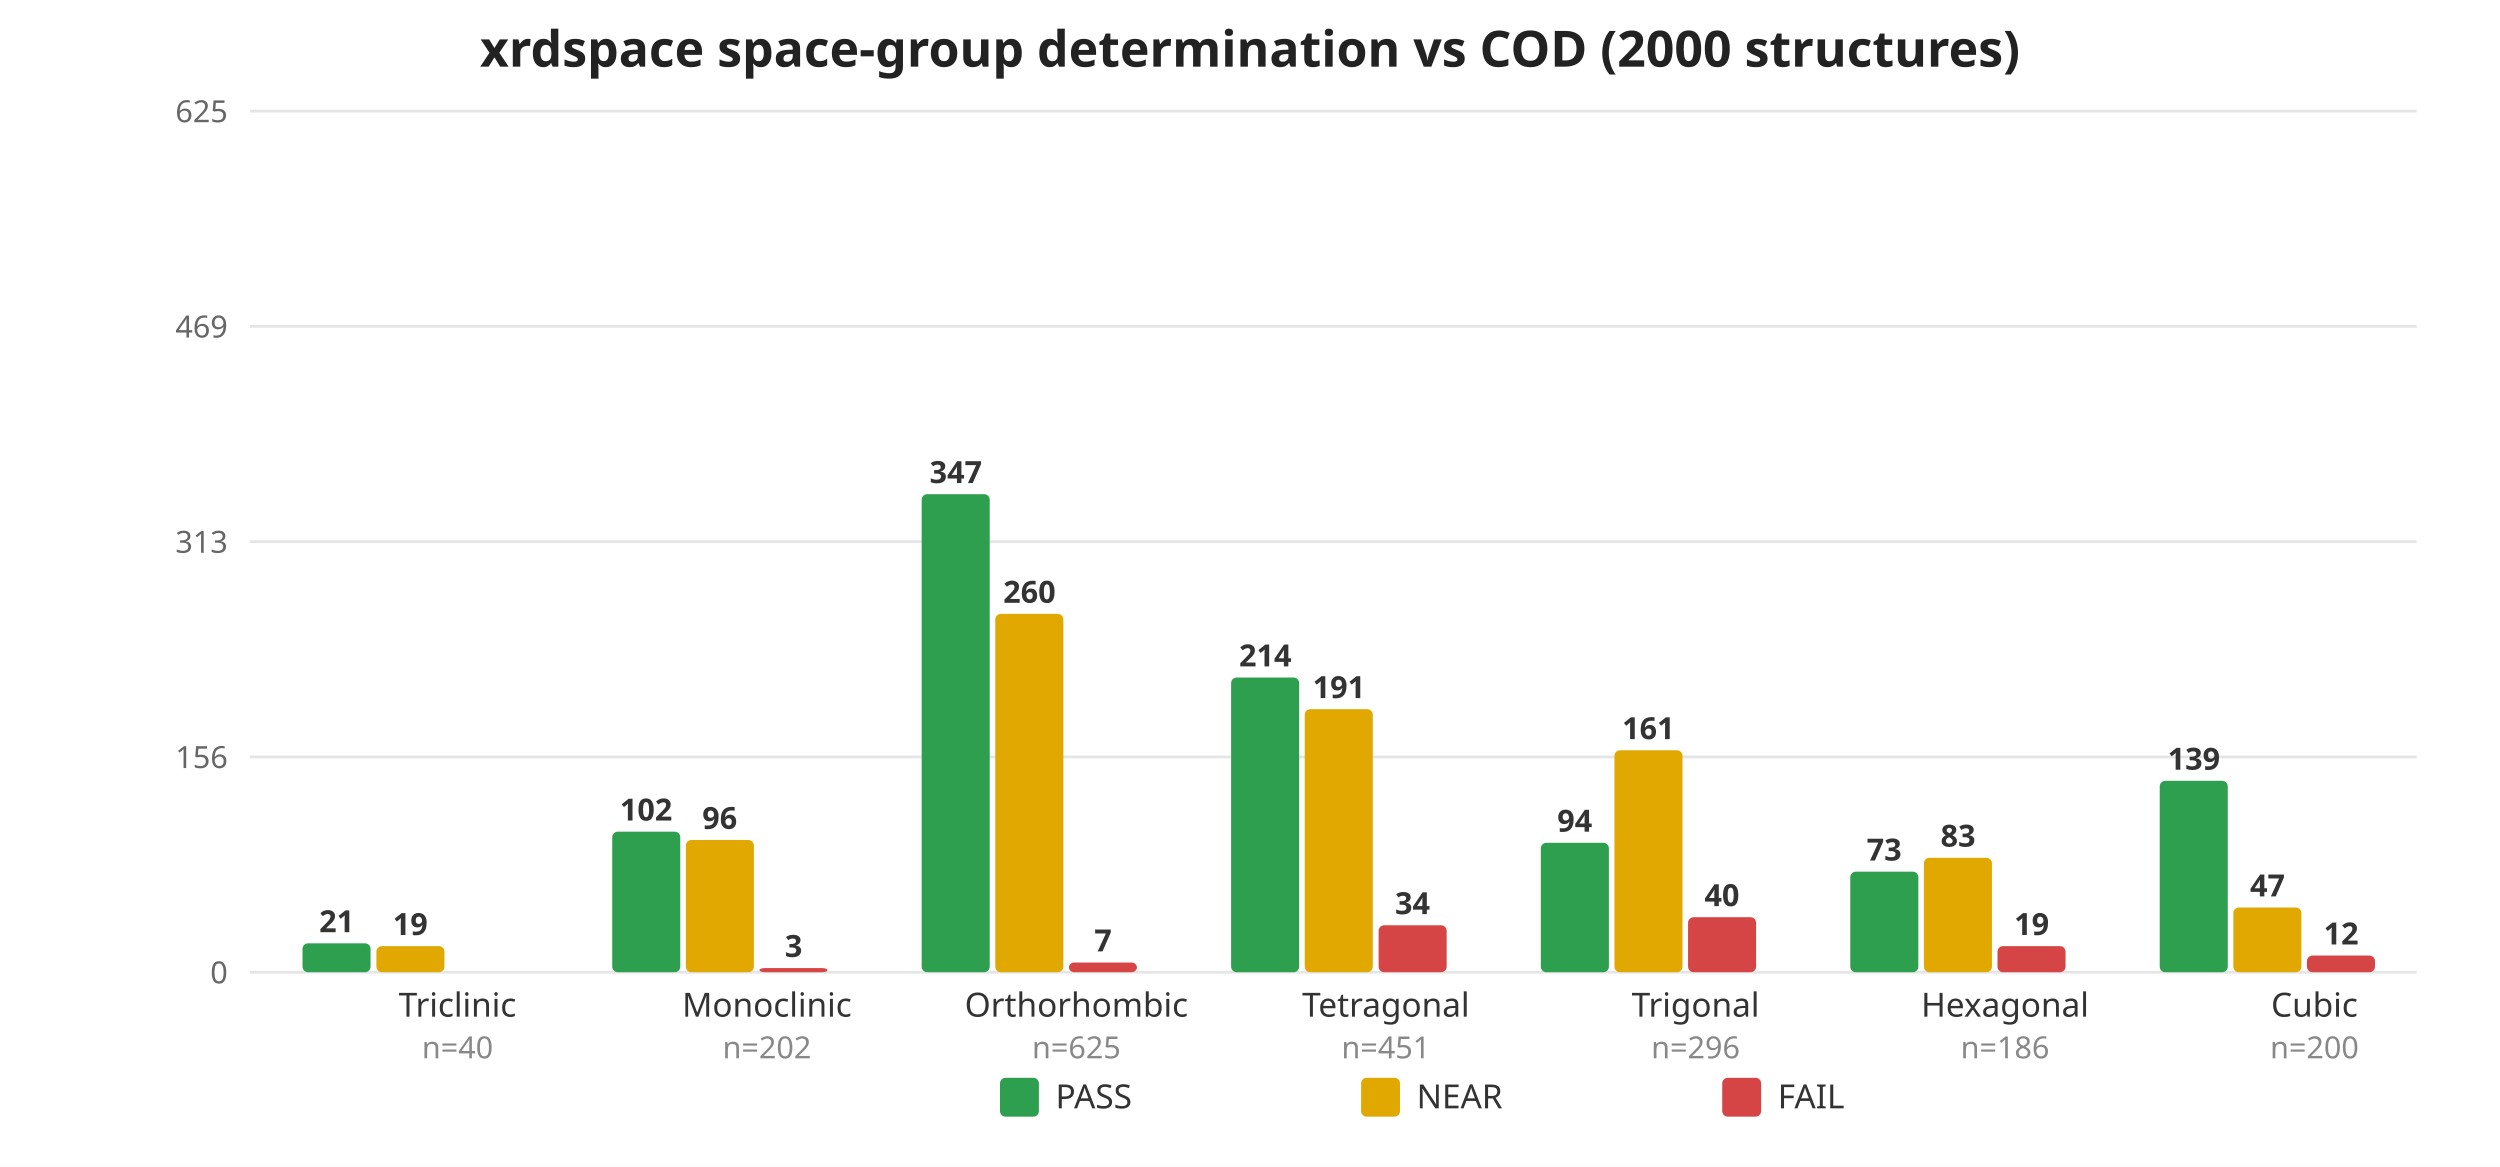
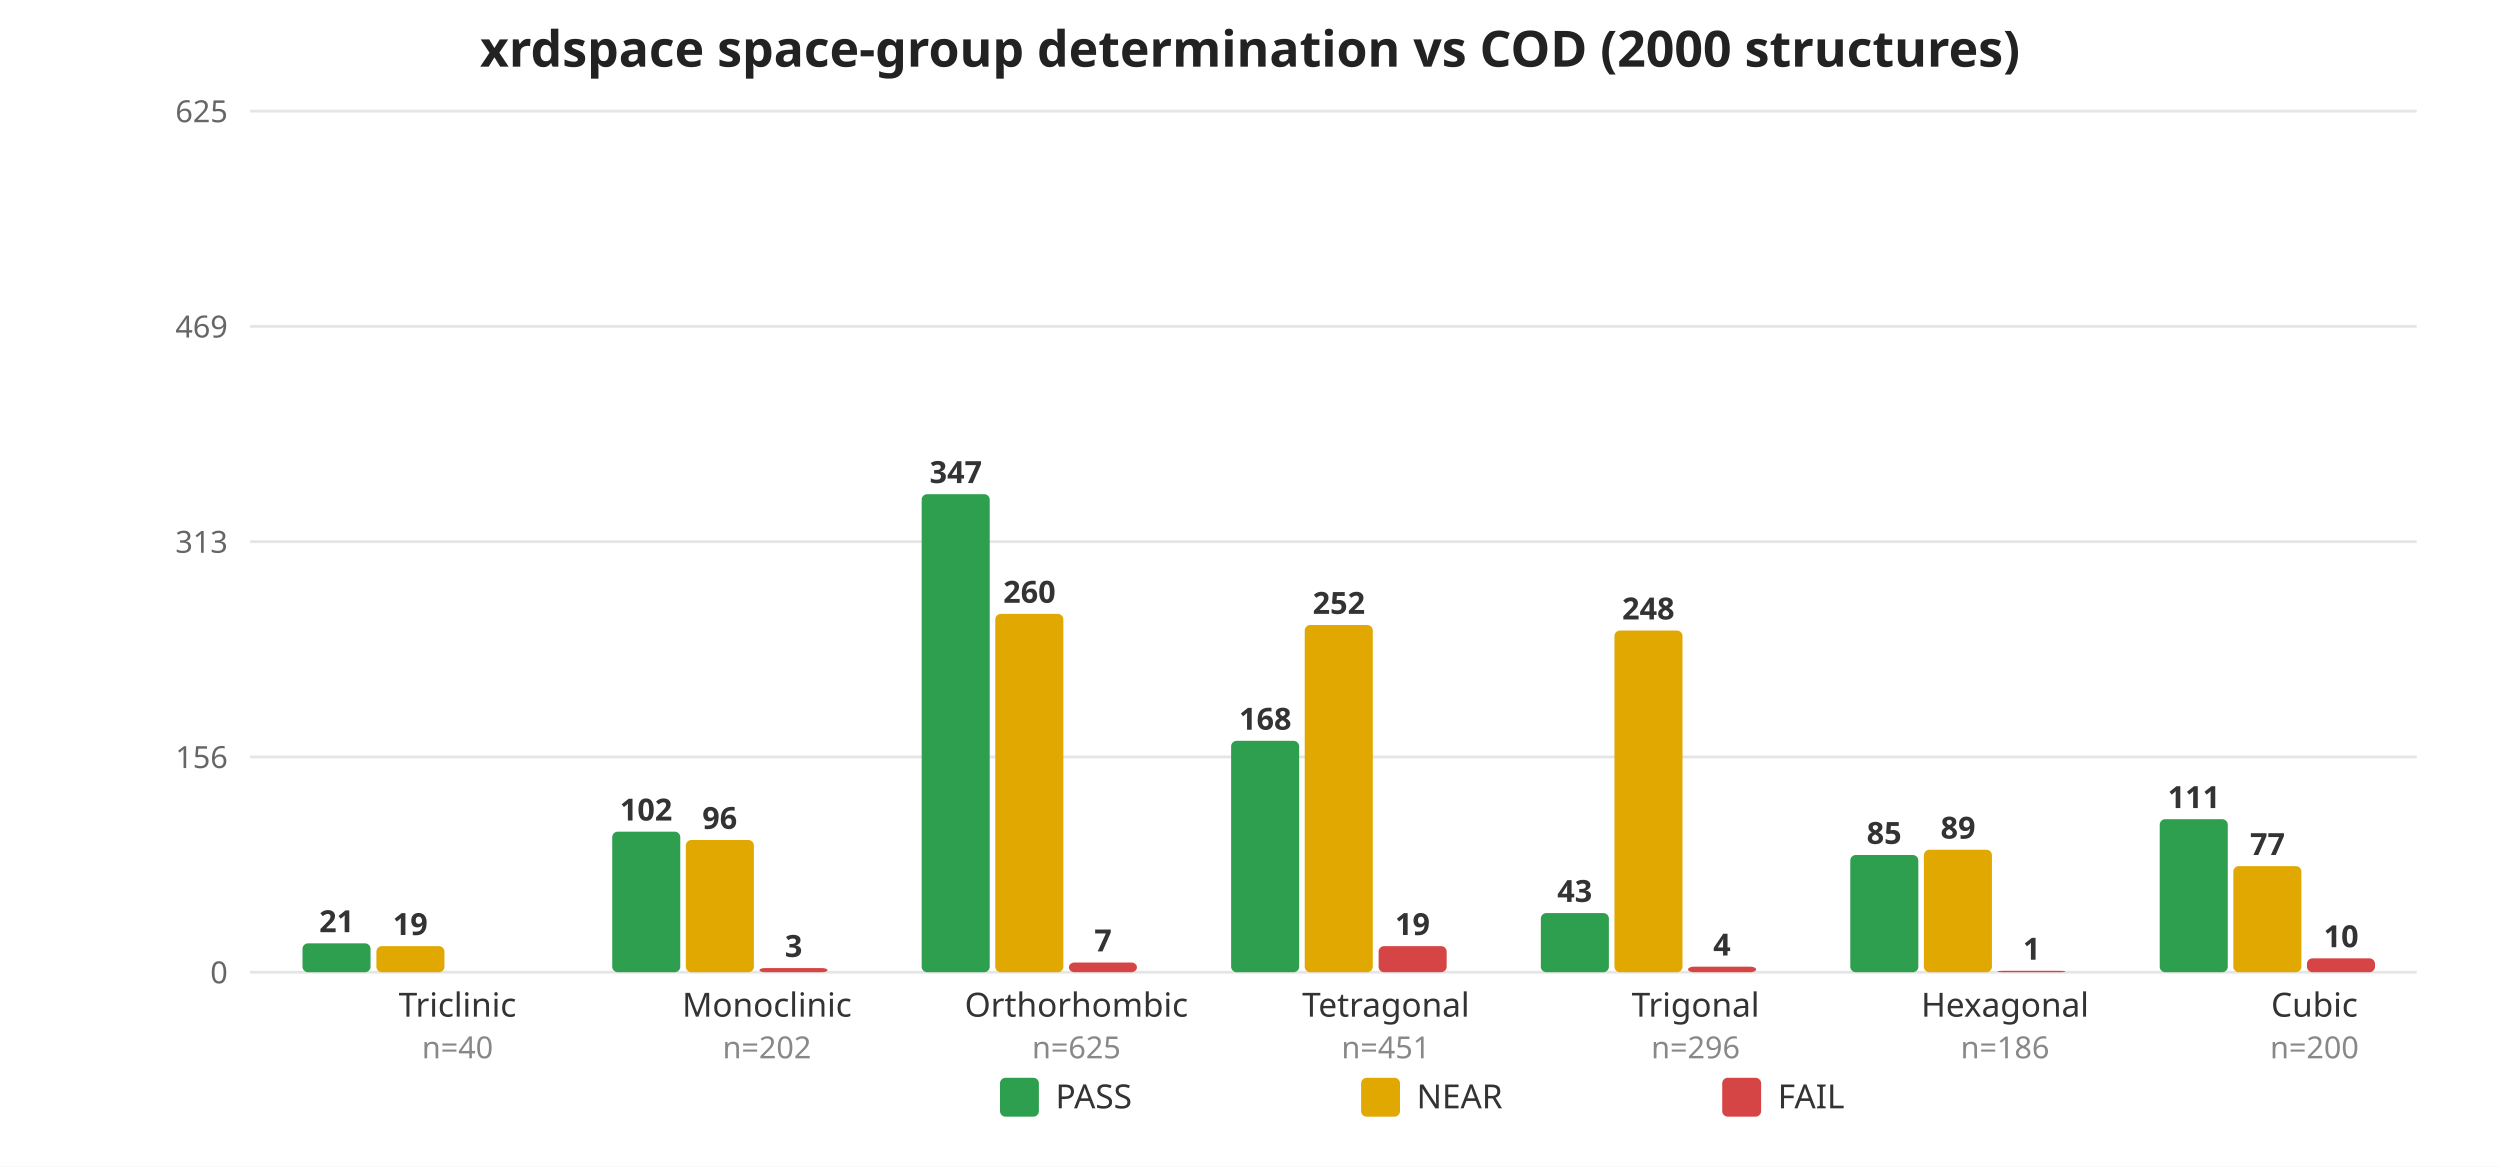
<svg xmlns="http://www.w3.org/2000/svg" width="900" height="420" viewBox="0 0 900 420" font-family="sans-serif">
  <rect x="0" y="0" width="900" height="420" fill="#ffffff" />
  <text x="450" y="24" text-anchor="middle" font-size="18" font-weight="bold" fill="#222">xrdspace space-group determination vs COD (2000 structures)</text>
  <line x1="90" y1="350" x2="870" y2="350" stroke="#e5e5e5" stroke-width="1" />
  <text x="82" y="354" text-anchor="end" font-size="11" fill="#666">0</text>
  <line x1="90" y1="272.5" x2="870" y2="272.5" stroke="#e5e5e5" stroke-width="1" />
  <text x="82" y="276.5" text-anchor="end" font-size="11" fill="#666">156</text>
  <line x1="90" y1="195" x2="870" y2="195" stroke="#e5e5e5" stroke-width="1" />
  <text x="82" y="199" text-anchor="end" font-size="11" fill="#666">313</text>
  <line x1="90" y1="117.5" x2="870" y2="117.5" stroke="#e5e5e5" stroke-width="1" />
  <text x="82" y="121.5" text-anchor="end" font-size="11" fill="#666">469</text>
  <line x1="90" y1="40" x2="870" y2="40" stroke="#e5e5e5" stroke-width="1" />
  <text x="82" y="44" text-anchor="end" font-size="11" fill="#666">625</text>
  <rect x="108.9" y="339.6" width="24.5" height="10.4" fill="#2e9e4f" rx="2" />
  <text x="121.2" y="335.6" text-anchor="middle" font-size="11" fill="#333" font-weight="bold">21</text>
  <rect x="135.5" y="340.6" width="24.5" height="9.4" fill="#e0a800" rx="2" />
  <text x="147.7" y="336.6" text-anchor="middle" font-size="11" fill="#333" font-weight="bold">19</text>
  <rect x="162.0" y="350.0" width="24.5" height="0.0" fill="#d64545" rx="2" />
  <text x="164.7" y="366" text-anchor="middle" font-size="12" fill="#333">Triclinic</text>
  <text x="164.7" y="381" text-anchor="middle" font-size="11" fill="#888">n=40</text>
  <rect x="220.4" y="299.4" width="24.5" height="50.6" fill="#2e9e4f" rx="2" />
  <text x="232.6" y="295.4" text-anchor="middle" font-size="11" fill="#333" font-weight="bold">102</text>
  <rect x="246.9" y="302.4" width="24.5" height="47.6" fill="#e0a800" rx="2" />
  <text x="259.1" y="298.4" text-anchor="middle" font-size="11" fill="#333" font-weight="bold">96</text>
  <rect x="273.4" y="348.5" width="24.5" height="1.5" fill="#d64545" rx="2" />
  <text x="285.7" y="344.5" text-anchor="middle" font-size="11" fill="#333" font-weight="bold">3</text>
  <text x="276.1" y="366" text-anchor="middle" font-size="12" fill="#333">Monoclinic</text>
  <text x="276.1" y="381" text-anchor="middle" font-size="11" fill="#888">n=202</text>
  <rect x="331.8" y="177.9" width="24.5" height="172.1" fill="#2e9e4f" rx="2" />
  <text x="344.1" y="173.9" text-anchor="middle" font-size="11" fill="#333" font-weight="bold">347</text>
  <rect x="358.3" y="221.0" width="24.5" height="129.0" fill="#e0a800" rx="2" />
  <text x="370.6" y="217.0" text-anchor="middle" font-size="11" fill="#333" font-weight="bold">260</text>
  <rect x="384.8" y="346.5" width="24.5" height="3.5" fill="#d64545" rx="2" />
  <text x="397.1" y="342.5" text-anchor="middle" font-size="11" fill="#333" font-weight="bold">7</text>
  <text x="387.5" y="366" text-anchor="middle" font-size="12" fill="#333">Orthorhombic</text>
  <text x="387.5" y="381" text-anchor="middle" font-size="11" fill="#888">n=625</text>
-   <rect x="443.2" y="243.9" width="24.5" height="106.1" fill="#2e9e4f" rx="2" />
-   <text x="455.5" y="239.9" text-anchor="middle" font-size="11" fill="#333" font-weight="bold">214</text>
-   <rect x="469.7" y="255.3" width="24.5" height="94.7" fill="#e0a800" rx="2" />
-   <text x="482.0" y="251.3" text-anchor="middle" font-size="11" fill="#333" font-weight="bold">191</text>
-   <rect x="496.3" y="333.1" width="24.5" height="16.9" fill="#d64545" rx="2" />
-   <text x="508.5" y="329.1" text-anchor="middle" font-size="11" fill="#333" font-weight="bold">34</text>
+   <rect x="443.2" y="266.7" width="24.5" height="83.3" fill="#2e9e4f" rx="2" />
+   <text x="455.5" y="262.7" text-anchor="middle" font-size="11" fill="#333" font-weight="bold">168</text>
+   <rect x="469.7" y="225.0" width="24.5" height="125.0" fill="#e0a800" rx="2" />
+   <text x="482.0" y="221.0" text-anchor="middle" font-size="11" fill="#333" font-weight="bold">252</text>
+   <rect x="496.3" y="340.6" width="24.5" height="9.4" fill="#d64545" rx="2" />
+   <text x="508.5" y="336.6" text-anchor="middle" font-size="11" fill="#333" font-weight="bold">19</text>
  <text x="498.9" y="366" text-anchor="middle" font-size="12" fill="#333">Tetragonal</text>
  <text x="498.9" y="381" text-anchor="middle" font-size="11" fill="#888">n=451</text>
-   <rect x="554.7" y="303.4" width="24.5" height="46.6" fill="#2e9e4f" rx="2" />
-   <text x="566.9" y="299.4" text-anchor="middle" font-size="11" fill="#333" font-weight="bold">94</text>
-   <rect x="581.2" y="270.1" width="24.5" height="79.9" fill="#e0a800" rx="2" />
-   <text x="593.4" y="266.1" text-anchor="middle" font-size="11" fill="#333" font-weight="bold">161</text>
-   <rect x="607.7" y="330.2" width="24.5" height="19.8" fill="#d64545" rx="2" />
-   <text x="619.9" y="326.2" text-anchor="middle" font-size="11" fill="#333" font-weight="bold">40</text>
+   <rect x="554.7" y="328.7" width="24.5" height="21.3" fill="#2e9e4f" rx="2" />
+   <text x="566.9" y="324.7" text-anchor="middle" font-size="11" fill="#333" font-weight="bold">43</text>
+   <rect x="581.2" y="227.0" width="24.5" height="123.0" fill="#e0a800" rx="2" />
+   <text x="593.4" y="223.0" text-anchor="middle" font-size="11" fill="#333" font-weight="bold">248</text>
+   <rect x="607.7" y="348.0" width="24.5" height="2.0" fill="#d64545" rx="2" />
+   <text x="619.9" y="344.0" text-anchor="middle" font-size="11" fill="#333" font-weight="bold">4</text>
  <text x="610.4" y="366" text-anchor="middle" font-size="12" fill="#333">Trigonal</text>
  <text x="610.4" y="381" text-anchor="middle" font-size="11" fill="#888">n=296</text>
-   <rect x="666.1" y="313.8" width="24.5" height="36.2" fill="#2e9e4f" rx="2" />
-   <text x="678.3" y="309.8" text-anchor="middle" font-size="11" fill="#333" font-weight="bold">73</text>
-   <rect x="692.6" y="308.8" width="24.5" height="41.2" fill="#e0a800" rx="2" />
-   <text x="704.9" y="304.8" text-anchor="middle" font-size="11" fill="#333" font-weight="bold">83</text>
-   <rect x="719.1" y="340.6" width="24.5" height="9.4" fill="#d64545" rx="2" />
-   <text x="731.4" y="336.6" text-anchor="middle" font-size="11" fill="#333" font-weight="bold">19</text>
+   <rect x="666.1" y="307.8" width="24.5" height="42.2" fill="#2e9e4f" rx="2" />
+   <text x="678.3" y="303.8" text-anchor="middle" font-size="11" fill="#333" font-weight="bold">85</text>
+   <rect x="692.6" y="305.9" width="24.5" height="44.1" fill="#e0a800" rx="2" />
+   <text x="704.9" y="301.9" text-anchor="middle" font-size="11" fill="#333" font-weight="bold">89</text>
+   <rect x="719.1" y="349.5" width="24.5" height="0.5" fill="#d64545" rx="2" />
+   <text x="731.4" y="345.5" text-anchor="middle" font-size="11" fill="#333" font-weight="bold">1</text>
  <text x="721.8" y="366" text-anchor="middle" font-size="12" fill="#333">Hexagonal</text>
  <text x="721.8" y="381" text-anchor="middle" font-size="11" fill="#888">n=186</text>
-   <rect x="777.5" y="281.1" width="24.5" height="68.9" fill="#2e9e4f" rx="2" />
-   <text x="789.8" y="277.1" text-anchor="middle" font-size="11" fill="#333" font-weight="bold">139</text>
-   <rect x="804.0" y="326.7" width="24.5" height="23.3" fill="#e0a800" rx="2" />
-   <text x="816.3" y="322.7" text-anchor="middle" font-size="11" fill="#333" font-weight="bold">47</text>
-   <rect x="830.5" y="344.0" width="24.5" height="6.0" fill="#d64545" rx="2" />
-   <text x="842.8" y="340.0" text-anchor="middle" font-size="11" fill="#333" font-weight="bold">12</text>
+   <rect x="777.5" y="294.9" width="24.5" height="55.1" fill="#2e9e4f" rx="2" />
+   <text x="789.8" y="290.9" text-anchor="middle" font-size="11" fill="#333" font-weight="bold">111</text>
+   <rect x="804.0" y="311.8" width="24.5" height="38.2" fill="#e0a800" rx="2" />
+   <text x="816.3" y="307.8" text-anchor="middle" font-size="11" fill="#333" font-weight="bold">77</text>
+   <rect x="830.5" y="345.0" width="24.5" height="5.0" fill="#d64545" rx="2" />
+   <text x="842.8" y="341.0" text-anchor="middle" font-size="11" fill="#333" font-weight="bold">10</text>
  <text x="833.2" y="366" text-anchor="middle" font-size="12" fill="#333">Cubic</text>
  <text x="833.2" y="381" text-anchor="middle" font-size="11" fill="#888">n=200</text>
  <rect x="360" y="388" width="14" height="14" fill="#2e9e4f" rx="2" />
  <text x="380" y="399" font-size="12" fill="#333">PASS</text>
  <rect x="490" y="388" width="14" height="14" fill="#e0a800" rx="2" />
  <text x="510" y="399" font-size="12" fill="#333">NEAR</text>
  <rect x="620" y="388" width="14" height="14" fill="#d64545" rx="2" />
  <text x="640" y="399" font-size="12" fill="#333">FAIL</text>
</svg>
